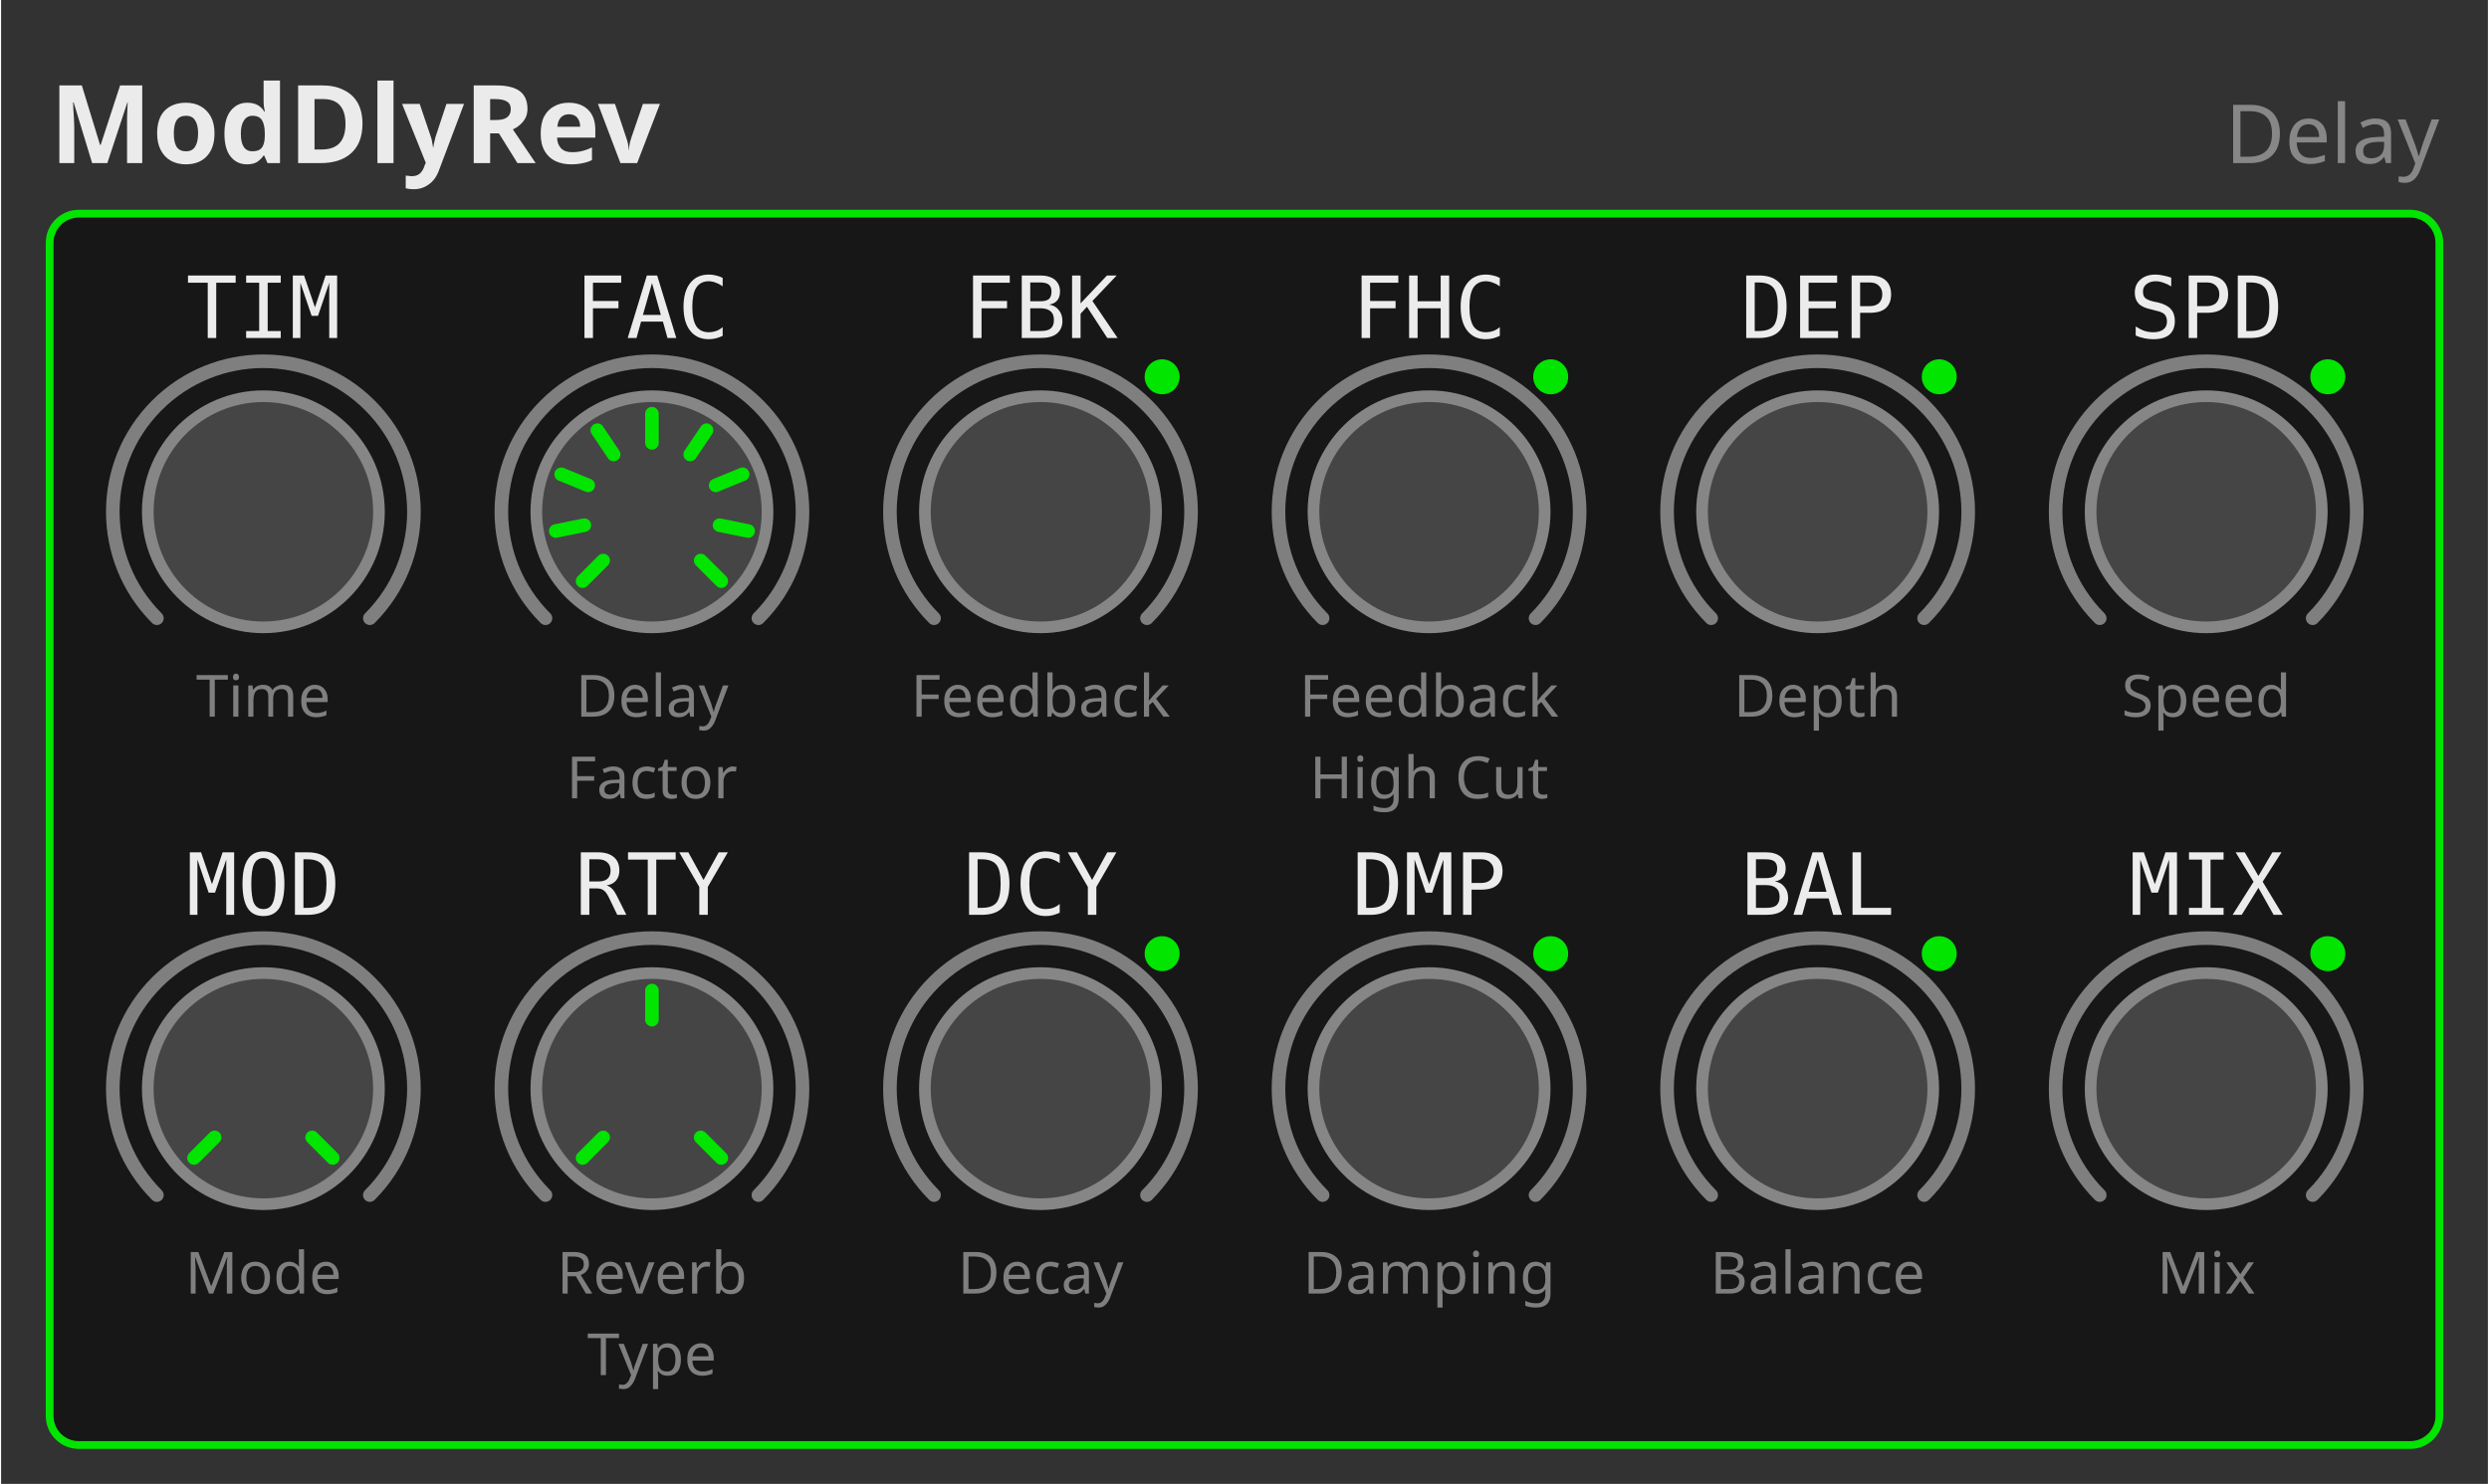
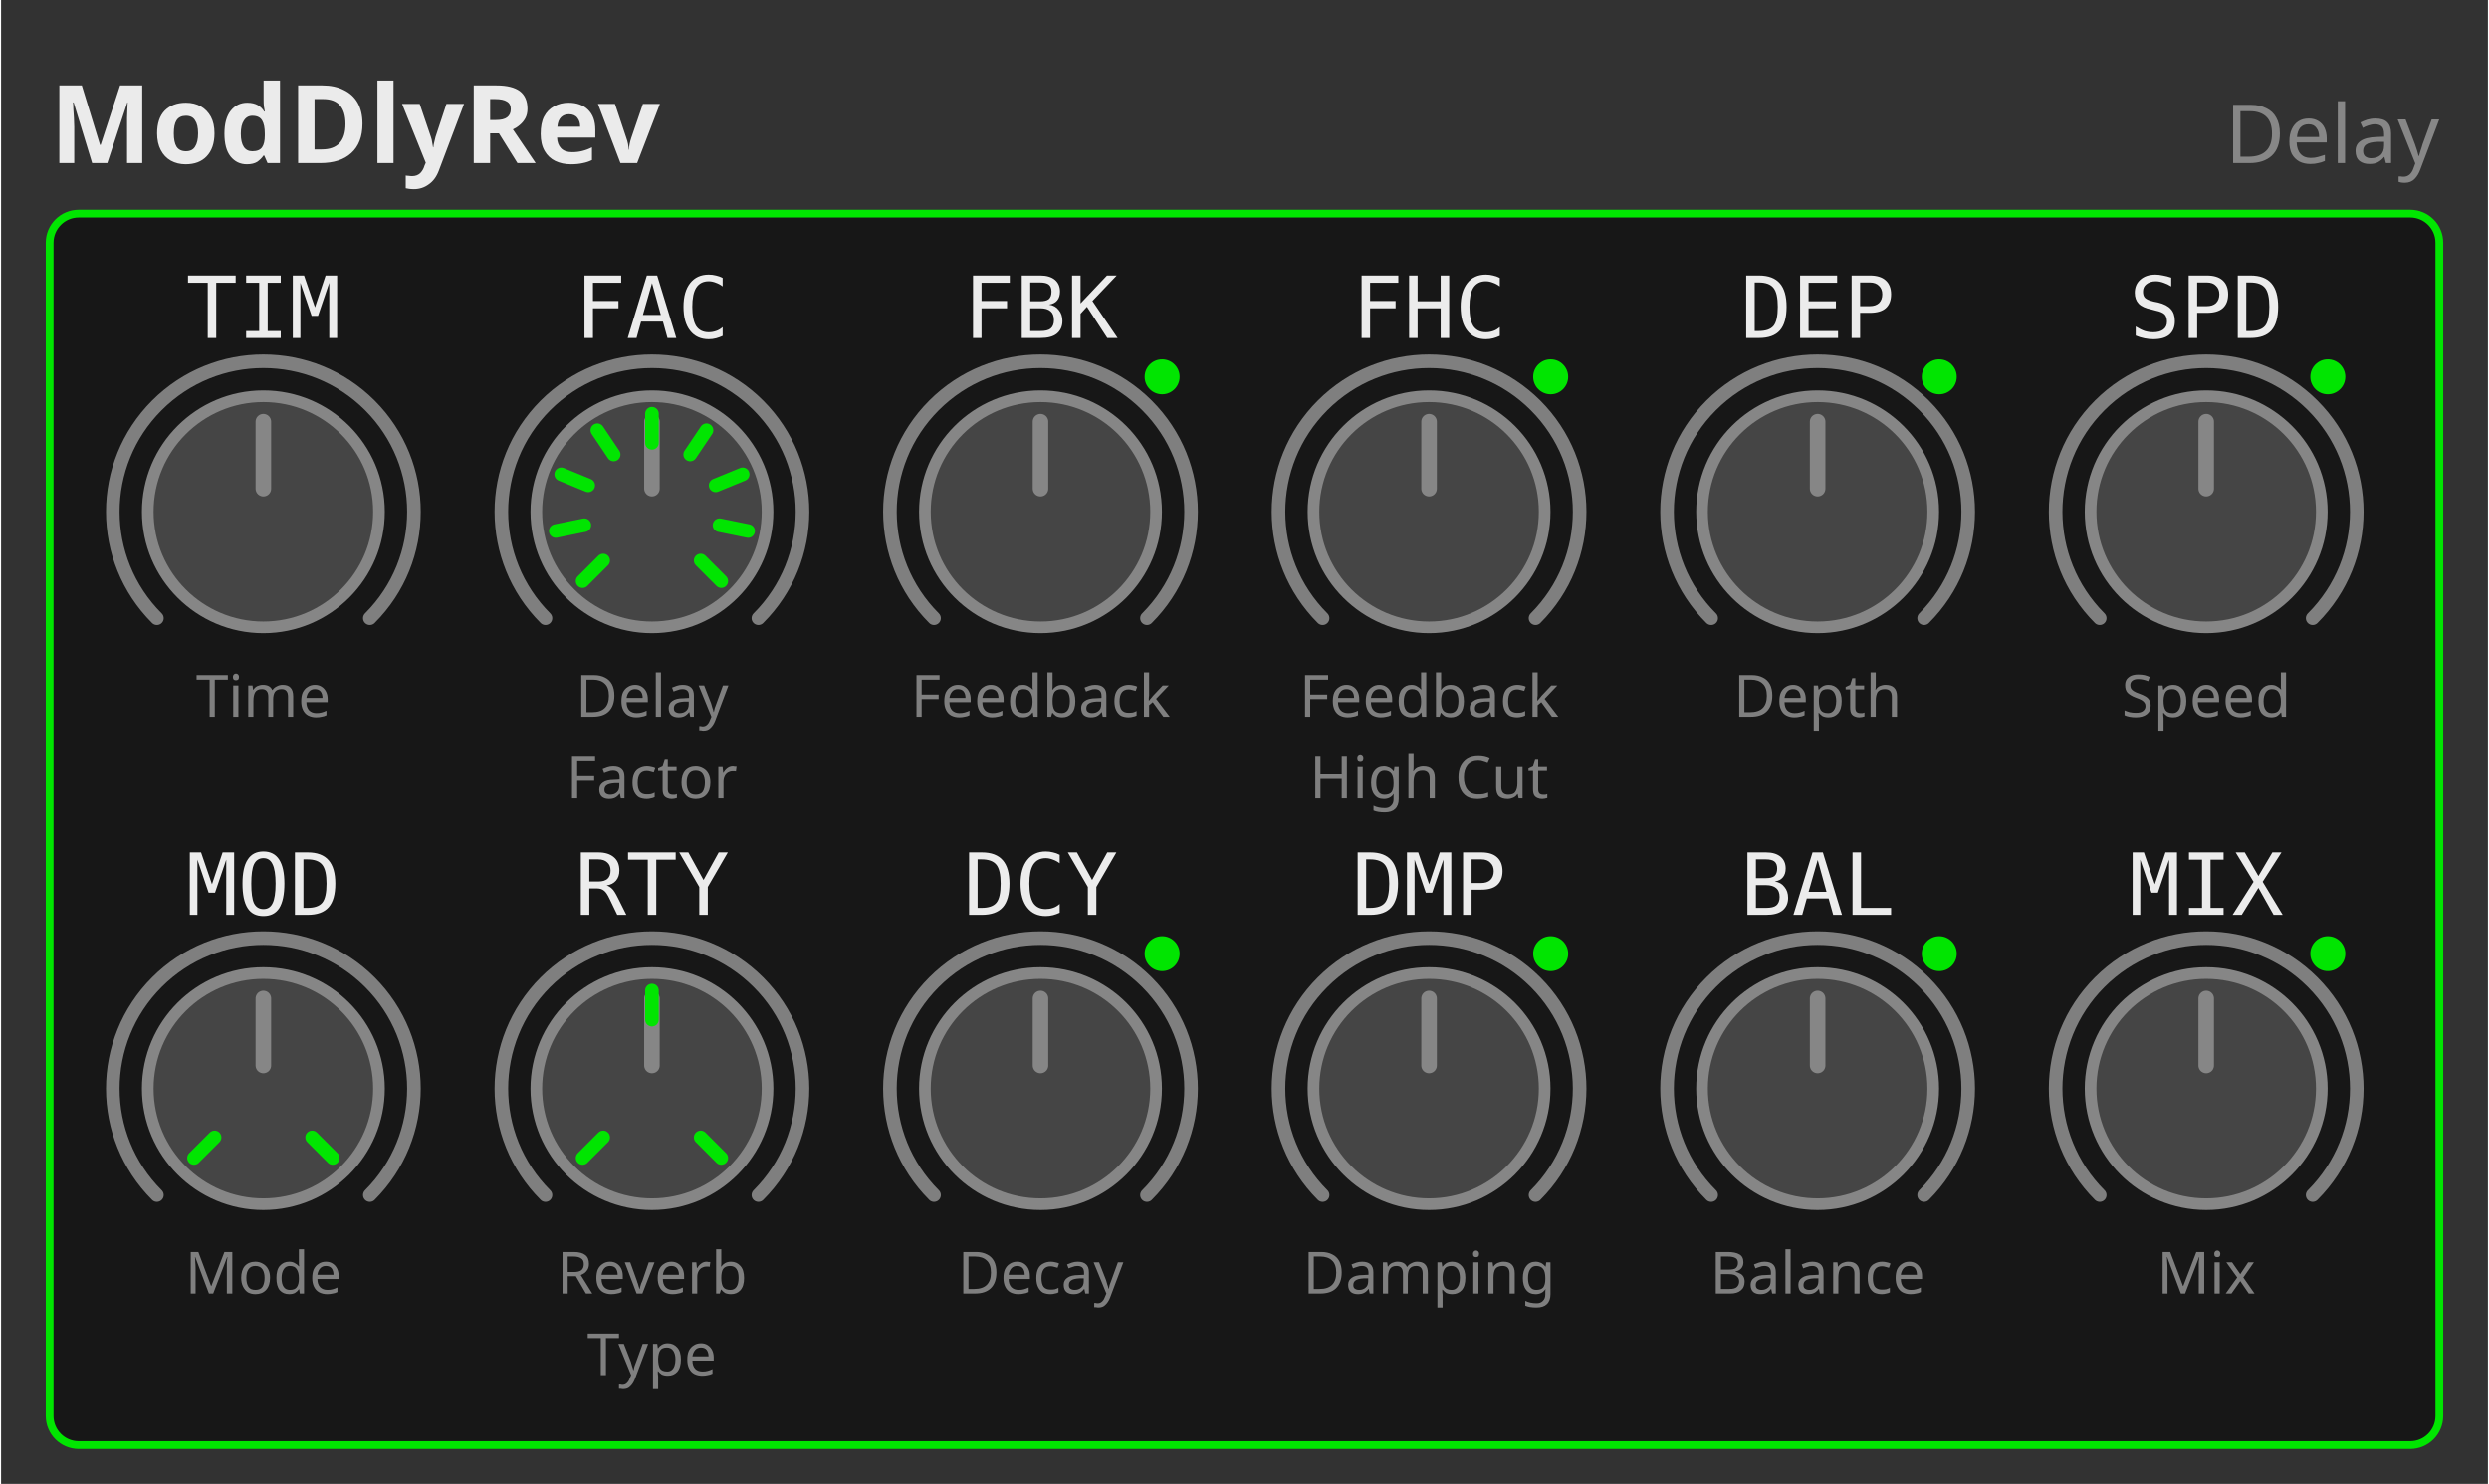
<svg xmlns="http://www.w3.org/2000/svg" viewBox="0 0 128 76.4" width="768" height="458" role="img" aria-label="Modulation, Delay and Reverb front panel" font-family="ui-sans-serif, system-ui, sans-serif">
  <rect width="128" height="76.4" fill="#323232" />
  <text x="2.5" y="8.4" font-size="5.6" font-weight="600" fill="#ebebeb">ModDlyRev</text>
  <text x="125.5" y="8.4" font-size="4.2" text-anchor="end" fill="#878787">Delay</text>
  <rect x="2.5" y="11.0" width="123.0" height="63.4" rx="1.5" fill="#171717" stroke="#01e501" stroke-width="0.4" />
  <text x="13.50" y="17.40" font-size="4.4" text-anchor="middle" font-family="ui-monospace, SFMono-Regular, Menlo, monospace" fill="#ececec">TIM</text>
  <path d="M 8.02 31.83 A 7.75 7.75 0 1 1 18.98 31.83" fill="none" stroke="#7f7f7f" stroke-width="0.7" stroke-linecap="round" />
  <circle cx="13.50" cy="26.35" r="5.95" fill="#454545" stroke="#868686" stroke-width="0.6" />
+   <line x1="13.50" y1="25.16" x2="13.50" y2="21.71" stroke="#868686" stroke-width="0.8" stroke-linecap="round" />
  <text x="13.50" y="36.90" font-size="3" text-anchor="middle" fill="#7f7f7f">Time</text>
  <text x="33.50" y="17.40" font-size="4.4" text-anchor="middle" font-family="ui-monospace, SFMono-Regular, Menlo, monospace" fill="#ececec">FAC</text>
  <path d="M 28.02 31.83 A 7.75 7.75 0 1 1 38.98 31.83" fill="none" stroke="#7f7f7f" stroke-width="0.7" stroke-linecap="round" />
  <circle cx="33.50" cy="26.35" r="5.95" fill="#454545" stroke="#868686" stroke-width="0.6" />
+   <line x1="33.50" y1="25.16" x2="33.50" y2="21.71" stroke="#868686" stroke-width="0.8" stroke-linecap="round" />
  <line x1="30.99" y1="28.86" x2="29.93" y2="29.92" stroke="#01e501" stroke-width="0.7" stroke-linecap="round" />
  <line x1="30.02" y1="27.04" x2="28.55" y2="27.34" stroke="#01e501" stroke-width="0.7" stroke-linecap="round" />
  <line x1="30.22" y1="24.99" x2="28.83" y2="24.42" stroke="#01e501" stroke-width="0.7" stroke-linecap="round" />
  <line x1="31.53" y1="23.40" x2="30.69" y2="22.15" stroke="#01e501" stroke-width="0.7" stroke-linecap="round" />
  <line x1="33.50" y1="22.80" x2="33.50" y2="21.30" stroke="#01e501" stroke-width="0.7" stroke-linecap="round" />
  <line x1="35.47" y1="23.40" x2="36.31" y2="22.15" stroke="#01e501" stroke-width="0.7" stroke-linecap="round" />
  <line x1="36.78" y1="24.99" x2="38.17" y2="24.42" stroke="#01e501" stroke-width="0.7" stroke-linecap="round" />
  <line x1="36.98" y1="27.04" x2="38.45" y2="27.34" stroke="#01e501" stroke-width="0.7" stroke-linecap="round" />
  <line x1="36.01" y1="28.86" x2="37.07" y2="29.92" stroke="#01e501" stroke-width="0.7" stroke-linecap="round" />
  <text x="33.50" y="36.90" font-size="3" text-anchor="middle" fill="#7f7f7f">Delay</text>
  <text x="33.50" y="41.10" font-size="3" text-anchor="middle" fill="#7f7f7f">Factor</text>
  <text x="53.50" y="17.40" font-size="4.4" text-anchor="middle" font-family="ui-monospace, SFMono-Regular, Menlo, monospace" fill="#ececec">FBK</text>
  <path d="M 48.02 31.83 A 7.75 7.75 0 1 1 58.98 31.83" fill="none" stroke="#7f7f7f" stroke-width="0.7" stroke-linecap="round" />
  <circle cx="53.50" cy="26.35" r="5.95" fill="#454545" stroke="#868686" stroke-width="0.6" />
+   <line x1="53.50" y1="25.16" x2="53.50" y2="21.71" stroke="#868686" stroke-width="0.8" stroke-linecap="round" />
  <circle cx="59.76" cy="19.40" r="0.9" fill="#01e501" />
  <text x="53.50" y="36.90" font-size="3" text-anchor="middle" fill="#7f7f7f">Feedback</text>
  <text x="73.50" y="17.40" font-size="4.4" text-anchor="middle" font-family="ui-monospace, SFMono-Regular, Menlo, monospace" fill="#ececec">FHC</text>
  <path d="M 68.02 31.83 A 7.75 7.75 0 1 1 78.98 31.83" fill="none" stroke="#7f7f7f" stroke-width="0.7" stroke-linecap="round" />
  <circle cx="73.50" cy="26.35" r="5.95" fill="#454545" stroke="#868686" stroke-width="0.6" />
+   <line x1="73.50" y1="25.16" x2="73.50" y2="21.71" stroke="#868686" stroke-width="0.8" stroke-linecap="round" />
  <circle cx="79.76" cy="19.40" r="0.9" fill="#01e501" />
  <text x="73.50" y="36.90" font-size="3" text-anchor="middle" fill="#7f7f7f">Feedback</text>
  <text x="73.50" y="41.10" font-size="3" text-anchor="middle" fill="#7f7f7f">High Cut</text>
  <text x="93.50" y="17.40" font-size="4.4" text-anchor="middle" font-family="ui-monospace, SFMono-Regular, Menlo, monospace" fill="#ececec">DEP</text>
  <path d="M 88.02 31.83 A 7.75 7.75 0 1 1 98.98 31.83" fill="none" stroke="#7f7f7f" stroke-width="0.7" stroke-linecap="round" />
  <circle cx="93.50" cy="26.35" r="5.95" fill="#454545" stroke="#868686" stroke-width="0.6" />
+   <line x1="93.50" y1="25.16" x2="93.50" y2="21.71" stroke="#868686" stroke-width="0.8" stroke-linecap="round" />
  <circle cx="99.76" cy="19.40" r="0.9" fill="#01e501" />
  <text x="93.50" y="36.90" font-size="3" text-anchor="middle" fill="#7f7f7f">Depth</text>
  <text x="113.50" y="17.40" font-size="4.4" text-anchor="middle" font-family="ui-monospace, SFMono-Regular, Menlo, monospace" fill="#ececec">SPD</text>
  <path d="M 108.02 31.83 A 7.75 7.75 0 1 1 118.98 31.83" fill="none" stroke="#7f7f7f" stroke-width="0.7" stroke-linecap="round" />
  <circle cx="113.50" cy="26.35" r="5.95" fill="#454545" stroke="#868686" stroke-width="0.6" />
+   <line x1="113.50" y1="25.16" x2="113.50" y2="21.71" stroke="#868686" stroke-width="0.8" stroke-linecap="round" />
  <circle cx="119.76" cy="19.40" r="0.9" fill="#01e501" />
  <text x="113.50" y="36.90" font-size="3" text-anchor="middle" fill="#7f7f7f">Speed</text>
  <text x="13.50" y="47.10" font-size="4.4" text-anchor="middle" font-family="ui-monospace, SFMono-Regular, Menlo, monospace" fill="#ececec">MOD</text>
  <path d="M 8.02 61.53 A 7.75 7.75 0 1 1 18.98 61.53" fill="none" stroke="#7f7f7f" stroke-width="0.7" stroke-linecap="round" />
  <circle cx="13.50" cy="56.05" r="5.95" fill="#454545" stroke="#868686" stroke-width="0.6" />
+   <line x1="13.50" y1="54.86" x2="13.50" y2="51.41" stroke="#868686" stroke-width="0.8" stroke-linecap="round" />
  <line x1="10.99" y1="58.56" x2="9.93" y2="59.62" stroke="#01e501" stroke-width="0.7" stroke-linecap="round" />
  <line x1="16.01" y1="58.56" x2="17.07" y2="59.62" stroke="#01e501" stroke-width="0.7" stroke-linecap="round" />
  <text x="13.50" y="66.60" font-size="3" text-anchor="middle" fill="#7f7f7f">Mode</text>
  <text x="33.50" y="47.10" font-size="4.4" text-anchor="middle" font-family="ui-monospace, SFMono-Regular, Menlo, monospace" fill="#ececec">RTY</text>
  <path d="M 28.02 61.53 A 7.75 7.75 0 1 1 38.98 61.53" fill="none" stroke="#7f7f7f" stroke-width="0.7" stroke-linecap="round" />
  <circle cx="33.50" cy="56.05" r="5.95" fill="#454545" stroke="#868686" stroke-width="0.6" />
+   <line x1="33.50" y1="54.86" x2="33.50" y2="51.41" stroke="#868686" stroke-width="0.8" stroke-linecap="round" />
  <line x1="30.99" y1="58.56" x2="29.93" y2="59.62" stroke="#01e501" stroke-width="0.7" stroke-linecap="round" />
  <line x1="33.50" y1="52.50" x2="33.50" y2="51.00" stroke="#01e501" stroke-width="0.7" stroke-linecap="round" />
  <line x1="36.01" y1="58.56" x2="37.07" y2="59.62" stroke="#01e501" stroke-width="0.7" stroke-linecap="round" />
  <text x="33.50" y="66.60" font-size="3" text-anchor="middle" fill="#7f7f7f">Reverb</text>
  <text x="33.50" y="70.80" font-size="3" text-anchor="middle" fill="#7f7f7f">Type</text>
  <text x="53.50" y="47.10" font-size="4.4" text-anchor="middle" font-family="ui-monospace, SFMono-Regular, Menlo, monospace" fill="#ececec">DCY</text>
  <path d="M 48.02 61.53 A 7.75 7.75 0 1 1 58.98 61.53" fill="none" stroke="#7f7f7f" stroke-width="0.7" stroke-linecap="round" />
  <circle cx="53.50" cy="56.05" r="5.95" fill="#454545" stroke="#868686" stroke-width="0.6" />
+   <line x1="53.50" y1="54.86" x2="53.50" y2="51.41" stroke="#868686" stroke-width="0.8" stroke-linecap="round" />
  <circle cx="59.76" cy="49.10" r="0.9" fill="#01e501" />
  <text x="53.50" y="66.60" font-size="3" text-anchor="middle" fill="#7f7f7f">Decay</text>
  <text x="73.50" y="47.10" font-size="4.4" text-anchor="middle" font-family="ui-monospace, SFMono-Regular, Menlo, monospace" fill="#ececec">DMP</text>
  <path d="M 68.02 61.53 A 7.75 7.75 0 1 1 78.98 61.53" fill="none" stroke="#7f7f7f" stroke-width="0.7" stroke-linecap="round" />
  <circle cx="73.50" cy="56.05" r="5.95" fill="#454545" stroke="#868686" stroke-width="0.6" />
+   <line x1="73.50" y1="54.86" x2="73.50" y2="51.41" stroke="#868686" stroke-width="0.8" stroke-linecap="round" />
  <circle cx="79.76" cy="49.10" r="0.9" fill="#01e501" />
  <text x="73.50" y="66.60" font-size="3" text-anchor="middle" fill="#7f7f7f">Damping</text>
  <text x="93.50" y="47.10" font-size="4.4" text-anchor="middle" font-family="ui-monospace, SFMono-Regular, Menlo, monospace" fill="#ececec">BAL</text>
  <path d="M 88.02 61.53 A 7.75 7.75 0 1 1 98.98 61.53" fill="none" stroke="#7f7f7f" stroke-width="0.7" stroke-linecap="round" />
  <circle cx="93.50" cy="56.05" r="5.95" fill="#454545" stroke="#868686" stroke-width="0.6" />
+   <line x1="93.50" y1="54.86" x2="93.50" y2="51.41" stroke="#868686" stroke-width="0.8" stroke-linecap="round" />
  <circle cx="99.76" cy="49.10" r="0.9" fill="#01e501" />
  <text x="93.50" y="66.60" font-size="3" text-anchor="middle" fill="#7f7f7f">Balance</text>
  <text x="113.50" y="47.10" font-size="4.4" text-anchor="middle" font-family="ui-monospace, SFMono-Regular, Menlo, monospace" fill="#ececec">MIX</text>
  <path d="M 108.02 61.53 A 7.75 7.75 0 1 1 118.98 61.53" fill="none" stroke="#7f7f7f" stroke-width="0.7" stroke-linecap="round" />
  <circle cx="113.50" cy="56.05" r="5.95" fill="#454545" stroke="#868686" stroke-width="0.6" />
+   <line x1="113.50" y1="54.86" x2="113.50" y2="51.41" stroke="#868686" stroke-width="0.8" stroke-linecap="round" />
  <circle cx="119.76" cy="49.10" r="0.9" fill="#01e501" />
  <text x="113.50" y="66.60" font-size="3" text-anchor="middle" fill="#7f7f7f">Mix</text>
</svg>
